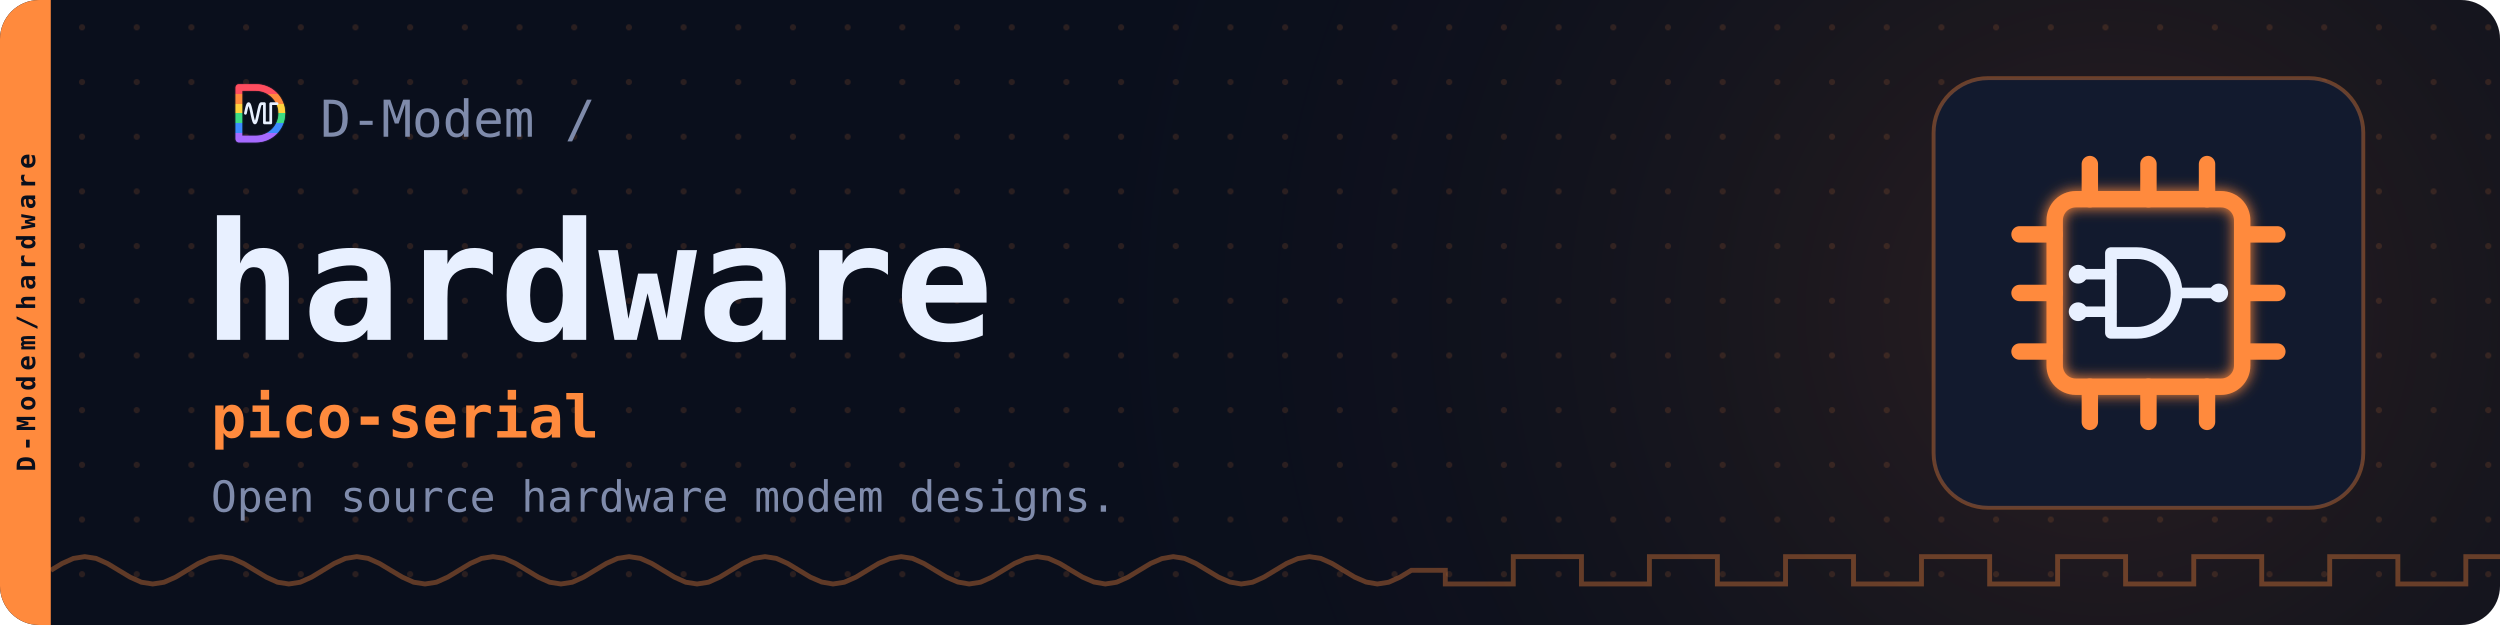
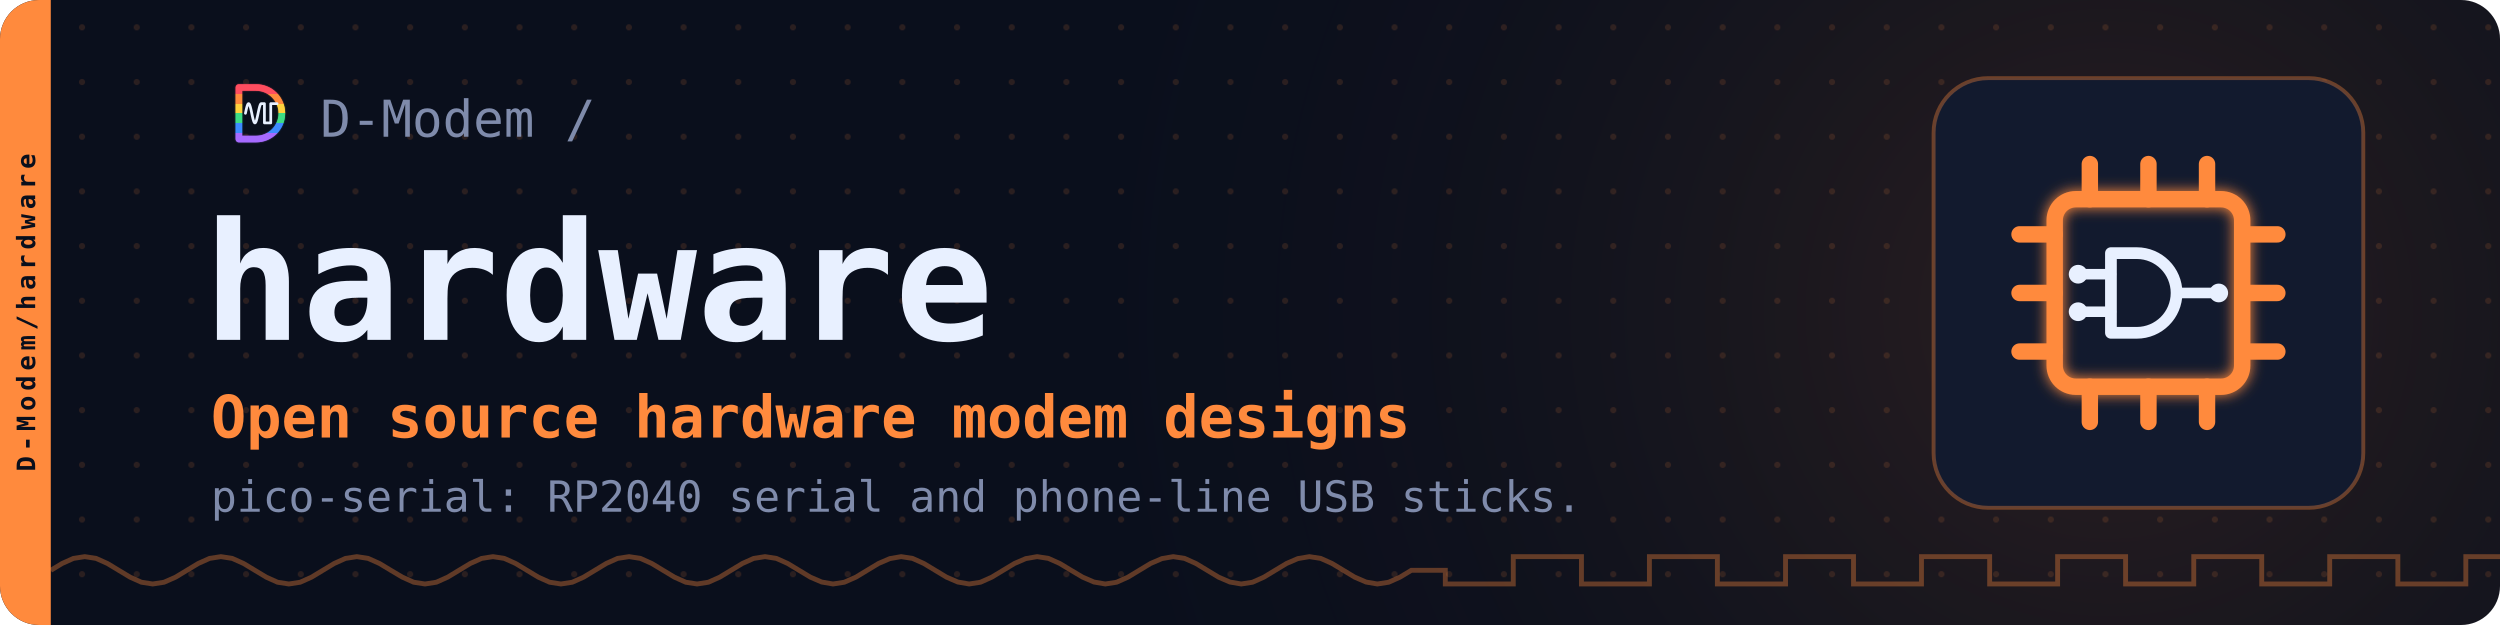
<svg xmlns="http://www.w3.org/2000/svg" width="1280" height="320" viewBox="0 0 1280 320">
  <defs>
    <pattern id="qam" width="28" height="28" patternUnits="userSpaceOnUse">
      <circle cx="14" cy="14" r="1.6" fill="#ff8a3d" opacity="0.13" />
    </pattern>
    <radialGradient id="vig" cx="50%" cy="45%" r="75%">
      <stop offset="0" stop-color="#ff8a3d" stop-opacity="0.10" />
      <stop offset="1" stop-color="#0a0f1c" stop-opacity="0" />
    </radialGradient>
    <radialGradient id="vig2" gradientUnits="userSpaceOnUse" cx="280" cy="320" r="520">
      <stop offset="0" stop-color="#ff8a3d" stop-opacity="0.12" />
      <stop offset="1" stop-color="#0a0f1c" stop-opacity="0" />
    </radialGradient>
    <linearGradient id="books" gradientUnits="userSpaceOnUse" x1="0" y1="81" x2="0" y2="419">
      <stop offset="0" stop-color="#ff4d5e" />
      <stop offset="0.167" stop-color="#ff4d5e" />
      <stop offset="0.167" stop-color="#ff8a3d" />
      <stop offset="0.333" stop-color="#ff8a3d" />
      <stop offset="0.333" stop-color="#ffd23d" />
      <stop offset="0.5" stop-color="#ffd23d" />
      <stop offset="0.5" stop-color="#3ddc84" />
      <stop offset="0.667" stop-color="#3ddc84" />
      <stop offset="0.667" stop-color="#3d8bff" />
      <stop offset="0.833" stop-color="#3d8bff" />
      <stop offset="0.833" stop-color="#a66bff" />
      <stop offset="1" stop-color="#a66bff" />
    </linearGradient>
    <filter id="glow" x="-30%" y="-30%" width="160%" height="160%">
      <feGaussianBlur stdDeviation="6" result="b" />
      <feMerge>
        <feMergeNode in="b" />
        <feMergeNode in="SourceGraphic" />
      </feMerge>
    </filter>
  </defs>
  <defs>
    <clipPath id="card">
      <rect width="1280" height="320" rx="20" />
    </clipPath>
    <radialGradient id="vig3" gradientUnits="userSpaceOnUse" cx="1080" cy="160" r="560">
      <stop offset="0" stop-color="#ff8a3d" stop-opacity="0.14" />
      <stop offset="1" stop-color="#0a0f1c" stop-opacity="0" />
    </radialGradient>
    <linearGradient id="bookspine" gradientUnits="userSpaceOnUse" x1="0" y1="0" x2="0" y2="320">
      <stop offset="0" stop-color="#ff4d5e" />
      <stop offset="0.167" stop-color="#ff4d5e" />
      <stop offset="0.167" stop-color="#ff8a3d" />
      <stop offset="0.333" stop-color="#ff8a3d" />
      <stop offset="0.333" stop-color="#ffd23d" />
      <stop offset="0.5" stop-color="#ffd23d" />
      <stop offset="0.5" stop-color="#3ddc84" />
      <stop offset="0.667" stop-color="#3ddc84" />
      <stop offset="0.667" stop-color="#3d8bff" />
      <stop offset="0.833" stop-color="#3d8bff" />
      <stop offset="0.833" stop-color="#a66bff" />
      <stop offset="1" stop-color="#a66bff" />
    </linearGradient>
  </defs>
  <g clip-path="url(#card)">
    <rect width="1280" height="320" fill="#0a0f1c" />
    <rect width="1280" height="320" fill="url(#qam)" />
    <rect width="1280" height="320" fill="url(#vig3)" />
    <rect width="26" height="320" fill="#ff8a3d" />
    <text transform="translate(18 160.0) rotate(-90)" text-anchor="middle" font-family="'SauceCodePro Nerd Font Mono', 'Source Code Pro', monospace" font-weight="800" font-size="13" letter-spacing="2.5" fill="#0a0f1c">D-Modem/hardware</text>
    <g transform="translate(110 36)">
      <g transform="scale(0.088)">
        <path d="M140 100 H240 A150 150 0 0 1 240 400 H140 Z" fill="none" stroke="url(#books)" stroke-width="38" stroke-linejoin="round" filter="url(#glow)" />
        <path d="M178.0,250.0 L178.8,246.3 L179.5,242.7 L180.3,239.1 L181.1,235.5 L181.8,232.0 L182.6,228.6 L183.4,225.2 L184.1,222.0 L184.9,218.9 L185.7,215.9 L186.4,213.1 L187.2,210.4 L188.0,207.9 L188.7,205.6 L189.5,203.4 L190.3,201.5 L191.0,199.8 L191.8,198.3 L192.6,197.0 L193.3,195.9 L194.1,195.1 L194.9,194.5 L195.6,194.1 L196.4,194.0 L197.2,194.1 L197.9,194.5 L198.7,195.1 L199.5,195.9 L200.2,197.0 L201.0,198.3 L201.8,199.8 L202.5,201.5 L203.3,203.4 L204.1,205.6 L204.8,207.9 L205.6,210.4 L206.4,213.1 L207.1,215.9 L207.9,218.9 L208.7,222.0 L209.4,225.2 L210.2,228.6 L211.0,232.0 L211.7,235.5 L212.5,239.1 L213.3,242.7 L214.0,246.3 L214.8,250.0 L215.6,253.7 L216.3,257.3 L217.1,260.9 L217.9,264.5 L218.6,268.0 L219.4,271.4 L220.2,274.8 L220.9,278.0 L221.7,281.1 L222.5,284.1 L223.2,286.9 L224.0,289.6 L224.8,292.1 L225.5,294.4 L226.3,296.6 L227.1,298.5 L227.8,300.2 L228.6,301.7 L229.4,303.0 L230.1,304.1 L230.9,304.9 L231.7,305.5 L232.4,305.9 L233.2,306.0 L234.0,305.9 L234.7,305.5 L235.5,304.9 L236.3,304.1 L237.0,303.0 L237.8,301.7 L238.6,300.2 L239.3,298.5 L240.1,296.6 L240.9,294.4 L241.6,292.1 L242.4,289.6 L243.2,286.9 L243.9,284.1 L244.7,281.1 L245.5,278.0 L246.2,274.8 L247.0,271.4 L247.8,268.0 L248.5,264.5 L249.3,260.9 L250.1,257.3 L250.8,253.7 L251.6,250.0 L252.4,246.3 L253.1,242.7 L253.9,239.1 L254.7,235.5 L255.4,232.0 L256.2,228.6 L257.0,225.2 L257.7,222.0 L258.5,218.9 L259.3,215.9 L260.0,213.1 L260.8,210.4 L261.6,207.9 L262.3,205.6 L263.1,203.4 L263.9,201.5 L264.6,199.8 L265.4,198.3 L266.2,197.0 L266.9,195.9 L267.7,195.1 L268.5,194.5 L269.2,194.1 L270.0,194.0 H288.4 V306.0 H325.2 V194.0 H362.0" fill="none" stroke="#e8f0ff" stroke-width="16" stroke-linecap="round" stroke-linejoin="round" />
      </g>
    </g>
    <text x="164" y="70" font-family="'SauceCodePro Nerd Font Mono', 'Source Code Pro', monospace" font-size="26" fill="#7f8bab">D-Modem /</text>
    <text x="104" y="174" font-family="'SauceCodePro Nerd Font Mono', 'Source Code Pro', monospace" font-weight="800" font-size="84" fill="#e8f0ff">hardware</text>
-     <text x="108" y="224" font-family="'SauceCodePro Nerd Font Mono', 'Source Code Pro', monospace" font-weight="700" font-size="30" fill="#ff8a3d">pico-serial</text>
-     <text x="108" y="262" font-family="'SauceCodePro Nerd Font Mono', 'Source Code Pro', monospace" font-size="22" fill="#7f8bab">Open source hardware modem designs.</text>
+     <text x="108" y="224" font-family="'SauceCodePro Nerd Font Mono', 'Source Code Pro', monospace" font-weight="700" font-size="30" fill="#ff8a3d">Open source hardware modem designs</text>
+     <text x="108" y="262" font-family="'SauceCodePro Nerd Font Mono', 'Source Code Pro', monospace" font-size="22" fill="#7f8bab">pico-serial: RP2040 serial and phone-line USB sticks.</text>
    <rect x="990" y="40" width="220" height="220" rx="28" fill="#121a2e" stroke="#ff8a3d" stroke-opacity="0.35" stroke-width="2" />
    <g transform="translate(1010 60) scale(0.6)">
      <rect x="70" y="70" width="160" height="160" rx="18" stroke="#ff8a3d" stroke-width="14" stroke-linecap="round" stroke-linejoin="round" fill="none" filter="url(#glow)" />
      <line x1="100" y1="40" x2="100" y2="70" stroke="#ff8a3d" stroke-width="14" stroke-linecap="round" stroke-linejoin="round" fill="none" />
      <line x1="100" y1="230" x2="100" y2="260" stroke="#ff8a3d" stroke-width="14" stroke-linecap="round" stroke-linejoin="round" fill="none" />
      <line x1="150" y1="40" x2="150" y2="70" stroke="#ff8a3d" stroke-width="14" stroke-linecap="round" stroke-linejoin="round" fill="none" />
      <line x1="150" y1="230" x2="150" y2="260" stroke="#ff8a3d" stroke-width="14" stroke-linecap="round" stroke-linejoin="round" fill="none" />
      <line x1="200" y1="40" x2="200" y2="70" stroke="#ff8a3d" stroke-width="14" stroke-linecap="round" stroke-linejoin="round" fill="none" />
      <line x1="200" y1="230" x2="200" y2="260" stroke="#ff8a3d" stroke-width="14" stroke-linecap="round" stroke-linejoin="round" fill="none" />
      <line x1="40" y1="100" x2="70" y2="100" stroke="#ff8a3d" stroke-width="14" stroke-linecap="round" stroke-linejoin="round" fill="none" />
      <line x1="230" y1="100" x2="260" y2="100" stroke="#ff8a3d" stroke-width="14" stroke-linecap="round" stroke-linejoin="round" fill="none" />
      <line x1="40" y1="150" x2="70" y2="150" stroke="#ff8a3d" stroke-width="14" stroke-linecap="round" stroke-linejoin="round" fill="none" />
      <line x1="230" y1="150" x2="260" y2="150" stroke="#ff8a3d" stroke-width="14" stroke-linecap="round" stroke-linejoin="round" fill="none" />
      <line x1="40" y1="200" x2="70" y2="200" stroke="#ff8a3d" stroke-width="14" stroke-linecap="round" stroke-linejoin="round" fill="none" />
      <line x1="230" y1="200" x2="260" y2="200" stroke="#ff8a3d" stroke-width="14" stroke-linecap="round" stroke-linejoin="round" fill="none" />
      <path d="M90 134 H118 M90 166 H118 M174 150 H210" stroke="#e8f0ff" stroke-width="9" fill="none" stroke-linecap="round" />
      <path d="M118 116 H140 A34 34 0 0 1 140 184 H118 Z" stroke="#e8f0ff" stroke-width="10" fill="none" stroke-linejoin="round" />
      <circle cx="90" cy="134" r="8" fill="#e8f0ff" />
      <circle cx="90" cy="166" r="8" fill="#e8f0ff" />
      <circle cx="210" cy="150" r="8" fill="#e8f0ff" />
    </g>
    <path d="M26.0,292.0 L31.8,288.5 L37.6,285.9 L43.4,285.0 L49.2,285.9 L55.0,288.5 L60.8,292.0 L66.6,295.5 L72.4,298.1 L78.2,299.0 L84.0,298.1 L89.9,295.5 L95.7,292.0 L101.5,288.5 L107.3,285.9 L113.1,285.0 L118.9,285.9 L124.7,288.5 L130.5,292.0 L136.3,295.5 L142.1,298.1 L147.9,299.0 L153.7,298.1 L159.5,295.5 L165.3,292.0 L171.1,288.5 L176.9,285.9 L182.7,285.0 L188.5,285.9 L194.3,288.5 L200.1,292.0 L206.0,295.5 L211.8,298.1 L217.6,299.0 L223.4,298.1 L229.2,295.5 L235.0,292.0 L240.8,288.5 L246.6,285.9 L252.4,285.0 L258.2,285.9 L264.0,288.5 L269.8,292.0 L275.6,295.5 L281.4,298.1 L287.2,299.0 L293.0,298.1 L298.8,295.5 L304.6,292.0 L310.4,288.5 L316.2,285.9 L322.1,285.0 L327.9,285.9 L333.7,288.5 L339.5,292.0 L345.3,295.5 L351.1,298.1 L356.9,299.0 L362.7,298.1 L368.5,295.5 L374.3,292.0 L380.1,288.5 L385.9,285.9 L391.7,285.0 L397.5,285.9 L403.3,288.5 L409.1,292.0 L414.9,295.5 L420.7,298.0 L426.5,299.0 L432.3,298.1 L438.2,295.5 L444.0,292.0 L449.8,288.5 L455.6,286.0 L461.4,285.0 L467.2,285.9 L473.0,288.5 L478.8,292.0 L484.6,295.5 L490.4,298.0 L496.2,299.0 L502.0,298.1 L507.8,295.5 L513.6,292.0 L519.4,288.5 L525.2,286.0 L531.0,285.0 L536.8,285.9 L542.6,288.5 L548.4,292.0 L554.3,295.5 L560.1,298.0 L565.9,299.0 L571.7,298.1 L577.5,295.5 L583.3,292.0 L589.1,288.5 L594.9,286.0 L600.7,285.0 L606.5,285.9 L612.3,288.5 L618.1,292.0 L623.9,295.5 L629.7,298.0 L635.5,299.0 L641.3,298.1 L647.1,295.5 L652.9,292.0 L658.7,288.5 L664.5,286.0 L670.4,285.0 L676.2,285.9 L682.0,288.5 L687.8,292.0 L693.6,295.5 L699.4,298.0 L705.2,299.0 L711.0,298.1 L716.8,295.5 L722.6,292.0 H740.0 V299.0 H774.8 V285.0 H809.7 V299.0 H844.5 V285.0 H879.3 V299.0 H914.2 V285.0 H949.0 V299.0 H983.8 V285.0 H1018.7 V299.0 H1053.5 V285.0 H1088.3 V299.0 H1123.2 V285.0 H1158.0 V299.0 H1192.8 V285.0 H1227.7 V299.0 H1262.5 V285.0 H1280.0" fill="none" stroke="#ff8a3d" stroke-opacity="0.35" stroke-width="2.5" />
  </g>
</svg>
